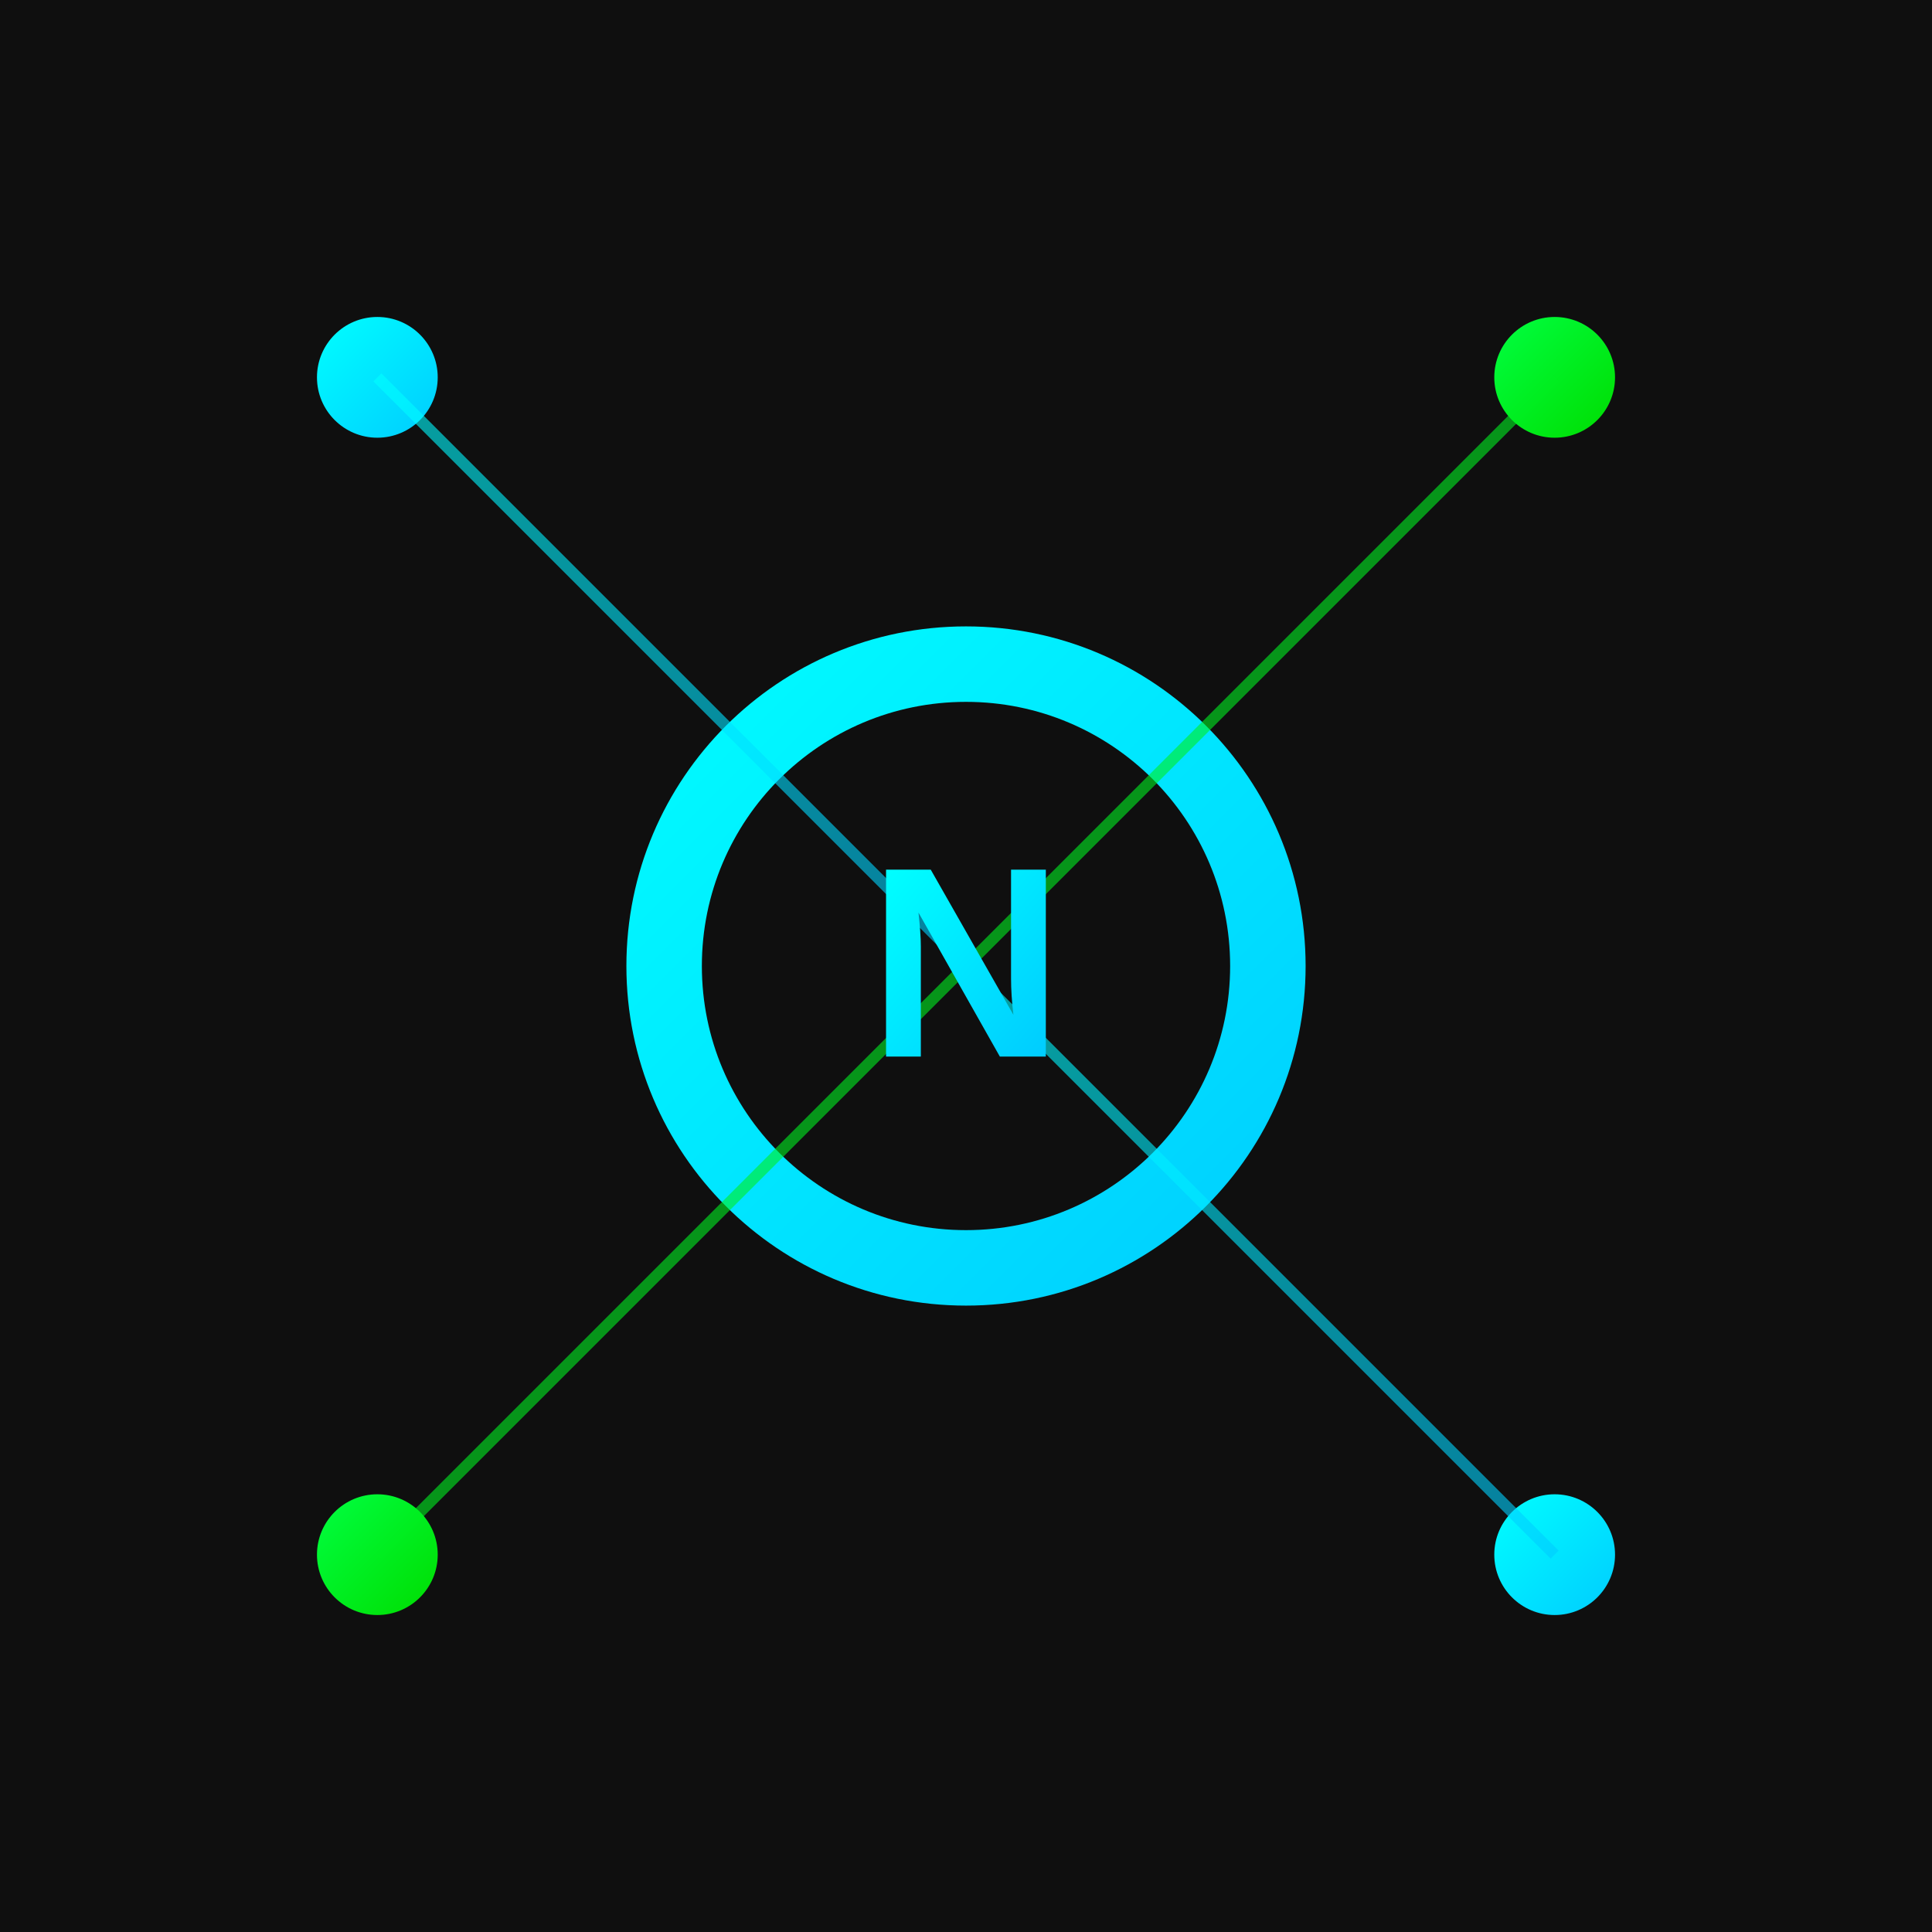
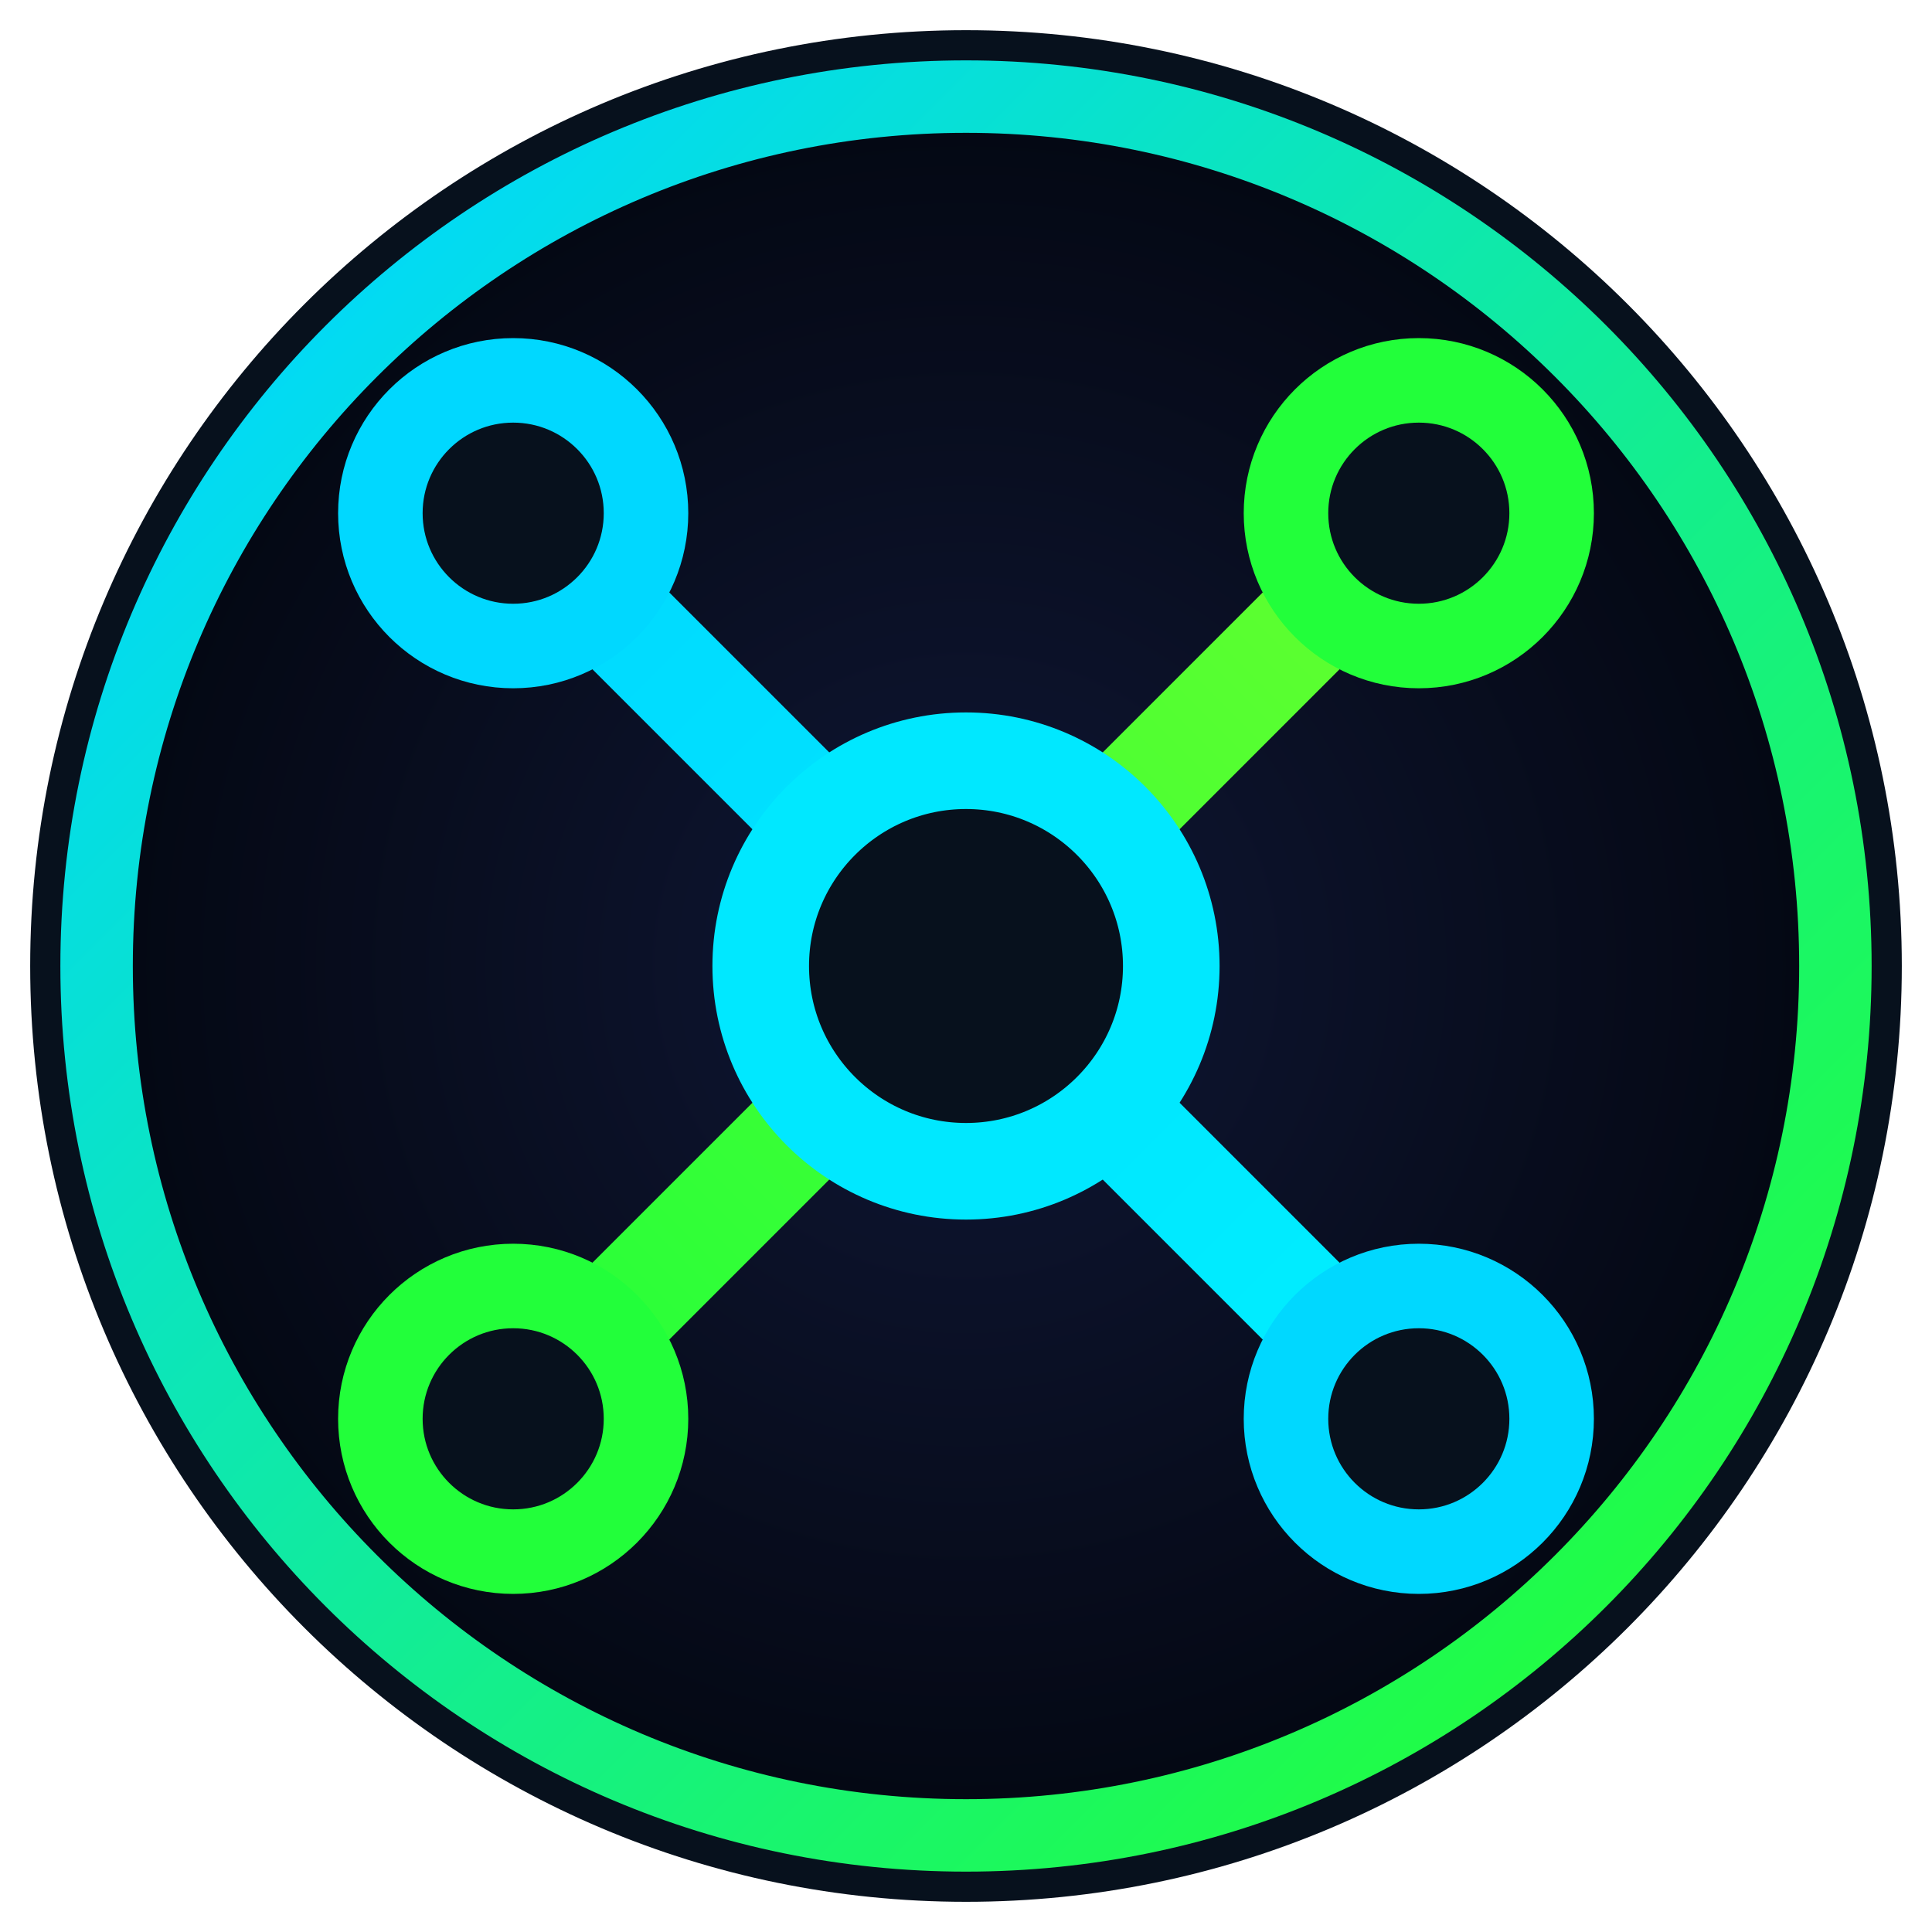
- <svg xmlns="http://www.w3.org/2000/svg" viewBox="0 0 256 256">
+ <svg xmlns="http://www.w3.org/2000/svg" width="32" height="32" viewBox="0 0 32 32" fill="none">
  <defs>
-     <style>
-       @keyframes pulse {
-         0%, 100% { opacity: 1; }
-         50% { opacity: 0.7; }
-       }
-       .nodra-glow {
-         animation: pulse 2s ease-in-out infinite;
-       }
-     </style>
-   </defs>
-   <rect width="256" height="256" fill="#0f0f0f" />
-   <defs>
-     <linearGradient id="cyanGradient" x1="0%" y1="0%" x2="100%" y2="100%">
-       <stop offset="0%" style="stop-color:#00ffff;stop-opacity:1" />
-       <stop offset="100%" style="stop-color:#00ccff;stop-opacity:1" />
+     <radialGradient id="bg" cx="50%" cy="50%" r="50%">
+       <stop offset="0%" stop-color="#101735" />
+       <stop offset="100%" stop-color="#030711" />
+     </radialGradient>
+     <linearGradient id="ring" x1="4" y1="4" x2="28" y2="28" gradientUnits="userSpaceOnUse">
+       <stop offset="0%" stop-color="#00D8FF" />
+       <stop offset="100%" stop-color="#22FF3A" />
    </linearGradient>
-     <linearGradient id="greenGradient" x1="0%" y1="0%" x2="100%" y2="100%">
-       <stop offset="0%" style="stop-color:#00ff41;stop-opacity:1" />
-       <stop offset="100%" style="stop-color:#00dd00;stop-opacity:1" />
+     <linearGradient id="blueLine" x1="8" y1="8" x2="24" y2="24" gradientUnits="userSpaceOnUse">
+       <stop offset="0%" stop-color="#00D8FF" />
+       <stop offset="100%" stop-color="#00F0FF" />
+     </linearGradient>
+     <linearGradient id="greenLine" x1="8" y1="24" x2="24" y2="8" gradientUnits="userSpaceOnUse">
+       <stop offset="0%" stop-color="#22FF3A" />
+       <stop offset="100%" stop-color="#65FF2E" />
    </linearGradient>
  </defs>
-   <circle cx="128" cy="128" r="45" fill="url(#cyanGradient)" class="nodra-glow" />
-   <circle cx="128" cy="128" r="35" fill="#0f0f0f" />
-   <circle cx="50" cy="50" r="8" fill="url(#cyanGradient)" />
-   <circle cx="206" cy="50" r="8" fill="url(#greenGradient)" />
-   <circle cx="50" cy="206" r="8" fill="url(#greenGradient)" />
-   <circle cx="206" cy="206" r="8" fill="url(#cyanGradient)" />
-   <line x1="50" y1="50" x2="128" y2="128" stroke="url(#cyanGradient)" stroke-width="1.5" opacity="0.6" />
-   <line x1="206" y1="50" x2="128" y2="128" stroke="url(#greenGradient)" stroke-width="1.5" opacity="0.6" />
-   <line x1="50" y1="206" x2="128" y2="128" stroke="url(#greenGradient)" stroke-width="1.5" opacity="0.6" />
-   <line x1="206" y1="206" x2="128" y2="128" stroke="url(#cyanGradient)" stroke-width="1.5" opacity="0.6" />
-   <text x="128" y="140" font-family="Arial, sans-serif" font-size="36" font-weight="bold" text-anchor="middle" fill="url(#cyanGradient)">N</text>
+   <circle cx="16" cy="16" r="15" fill="url(#bg)" stroke="#07111D" stroke-width="1" />
+   <circle cx="16" cy="16" r="14.4" stroke="url(#ring)" stroke-width="1.2" />
+   <line x1="8.5" y1="8.5" x2="23.5" y2="23.5" stroke="url(#blueLine)" stroke-width="1.8" stroke-linecap="round" />
+   <line x1="8.5" y1="23.5" x2="23.5" y2="8.5" stroke="url(#greenLine)" stroke-width="1.8" stroke-linecap="round" />
+   <circle cx="16" cy="16" r="3.4" fill="#07111D" stroke="#00E8FF" stroke-width="1.6" />
+   <circle cx="8.5" cy="8.5" r="2.2" fill="#07111D" stroke="#00D8FF" stroke-width="1.4" />
+   <circle cx="23.5" cy="23.5" r="2.2" fill="#07111D" stroke="#00D8FF" stroke-width="1.4" />
+   <circle cx="23.5" cy="8.5" r="2.2" fill="#07111D" stroke="#22FF3A" stroke-width="1.4" />
+   <circle cx="8.5" cy="23.5" r="2.2" fill="#07111D" stroke="#22FF3A" stroke-width="1.4" />
</svg>
